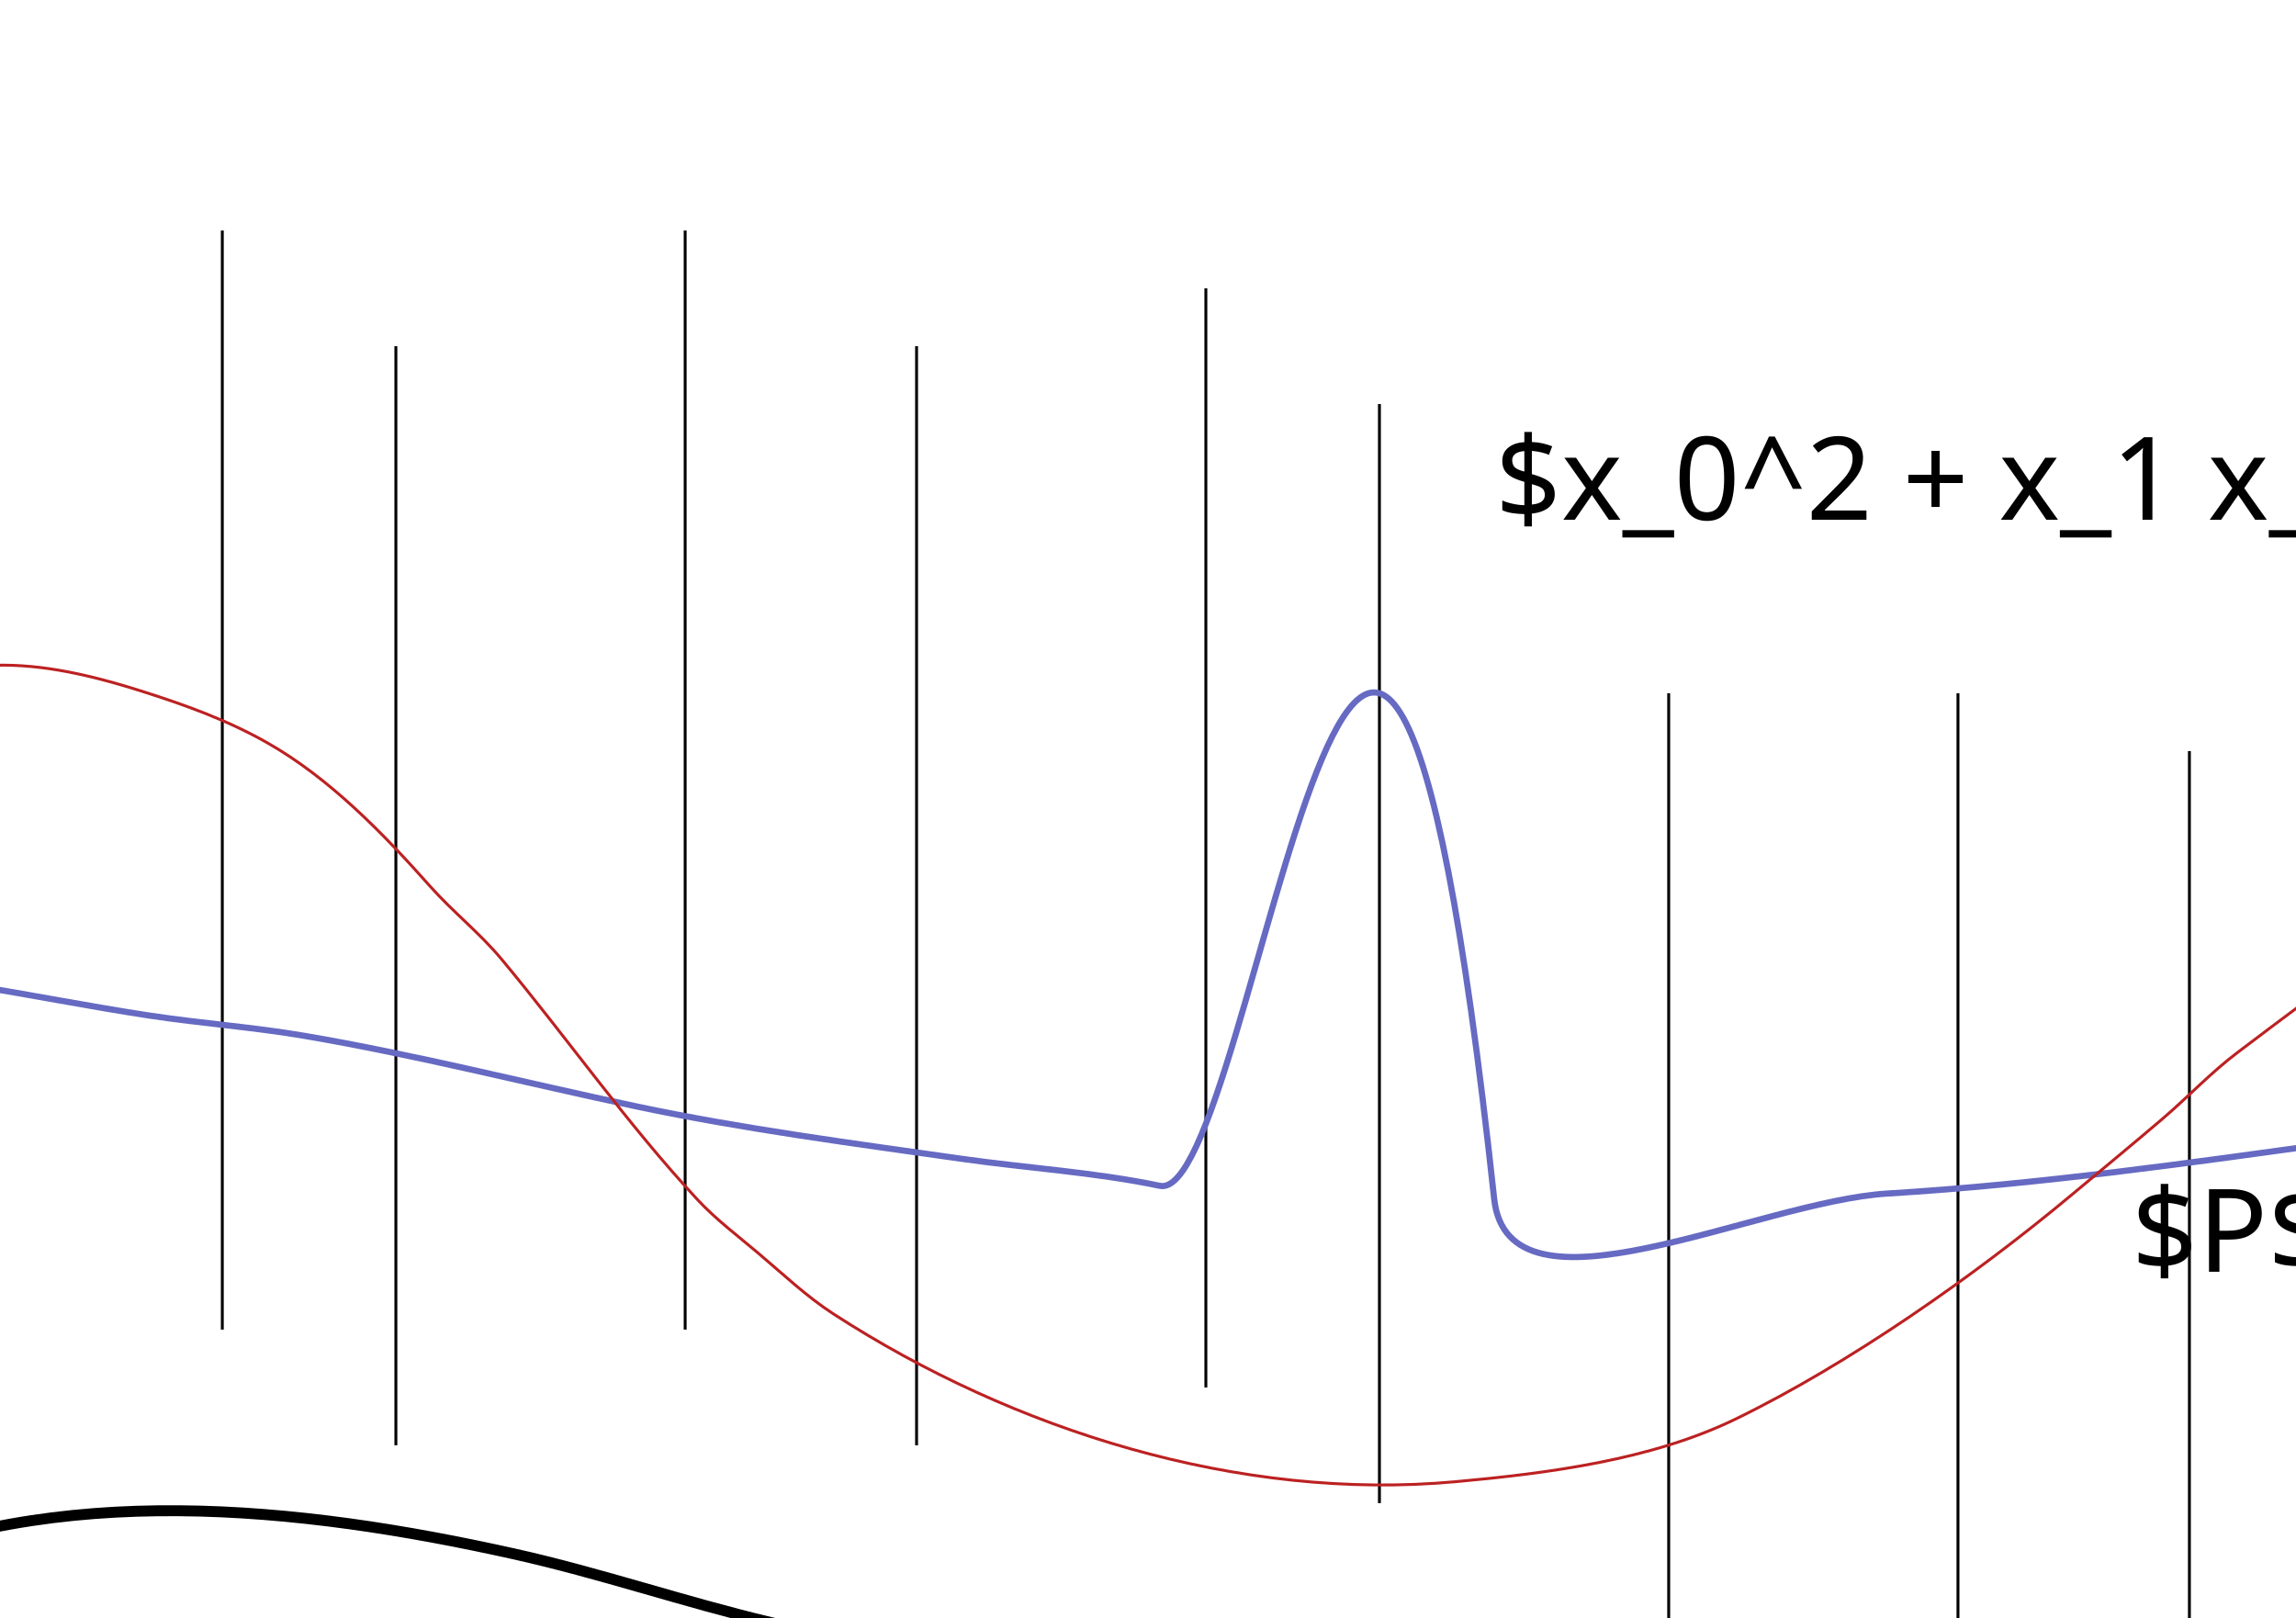
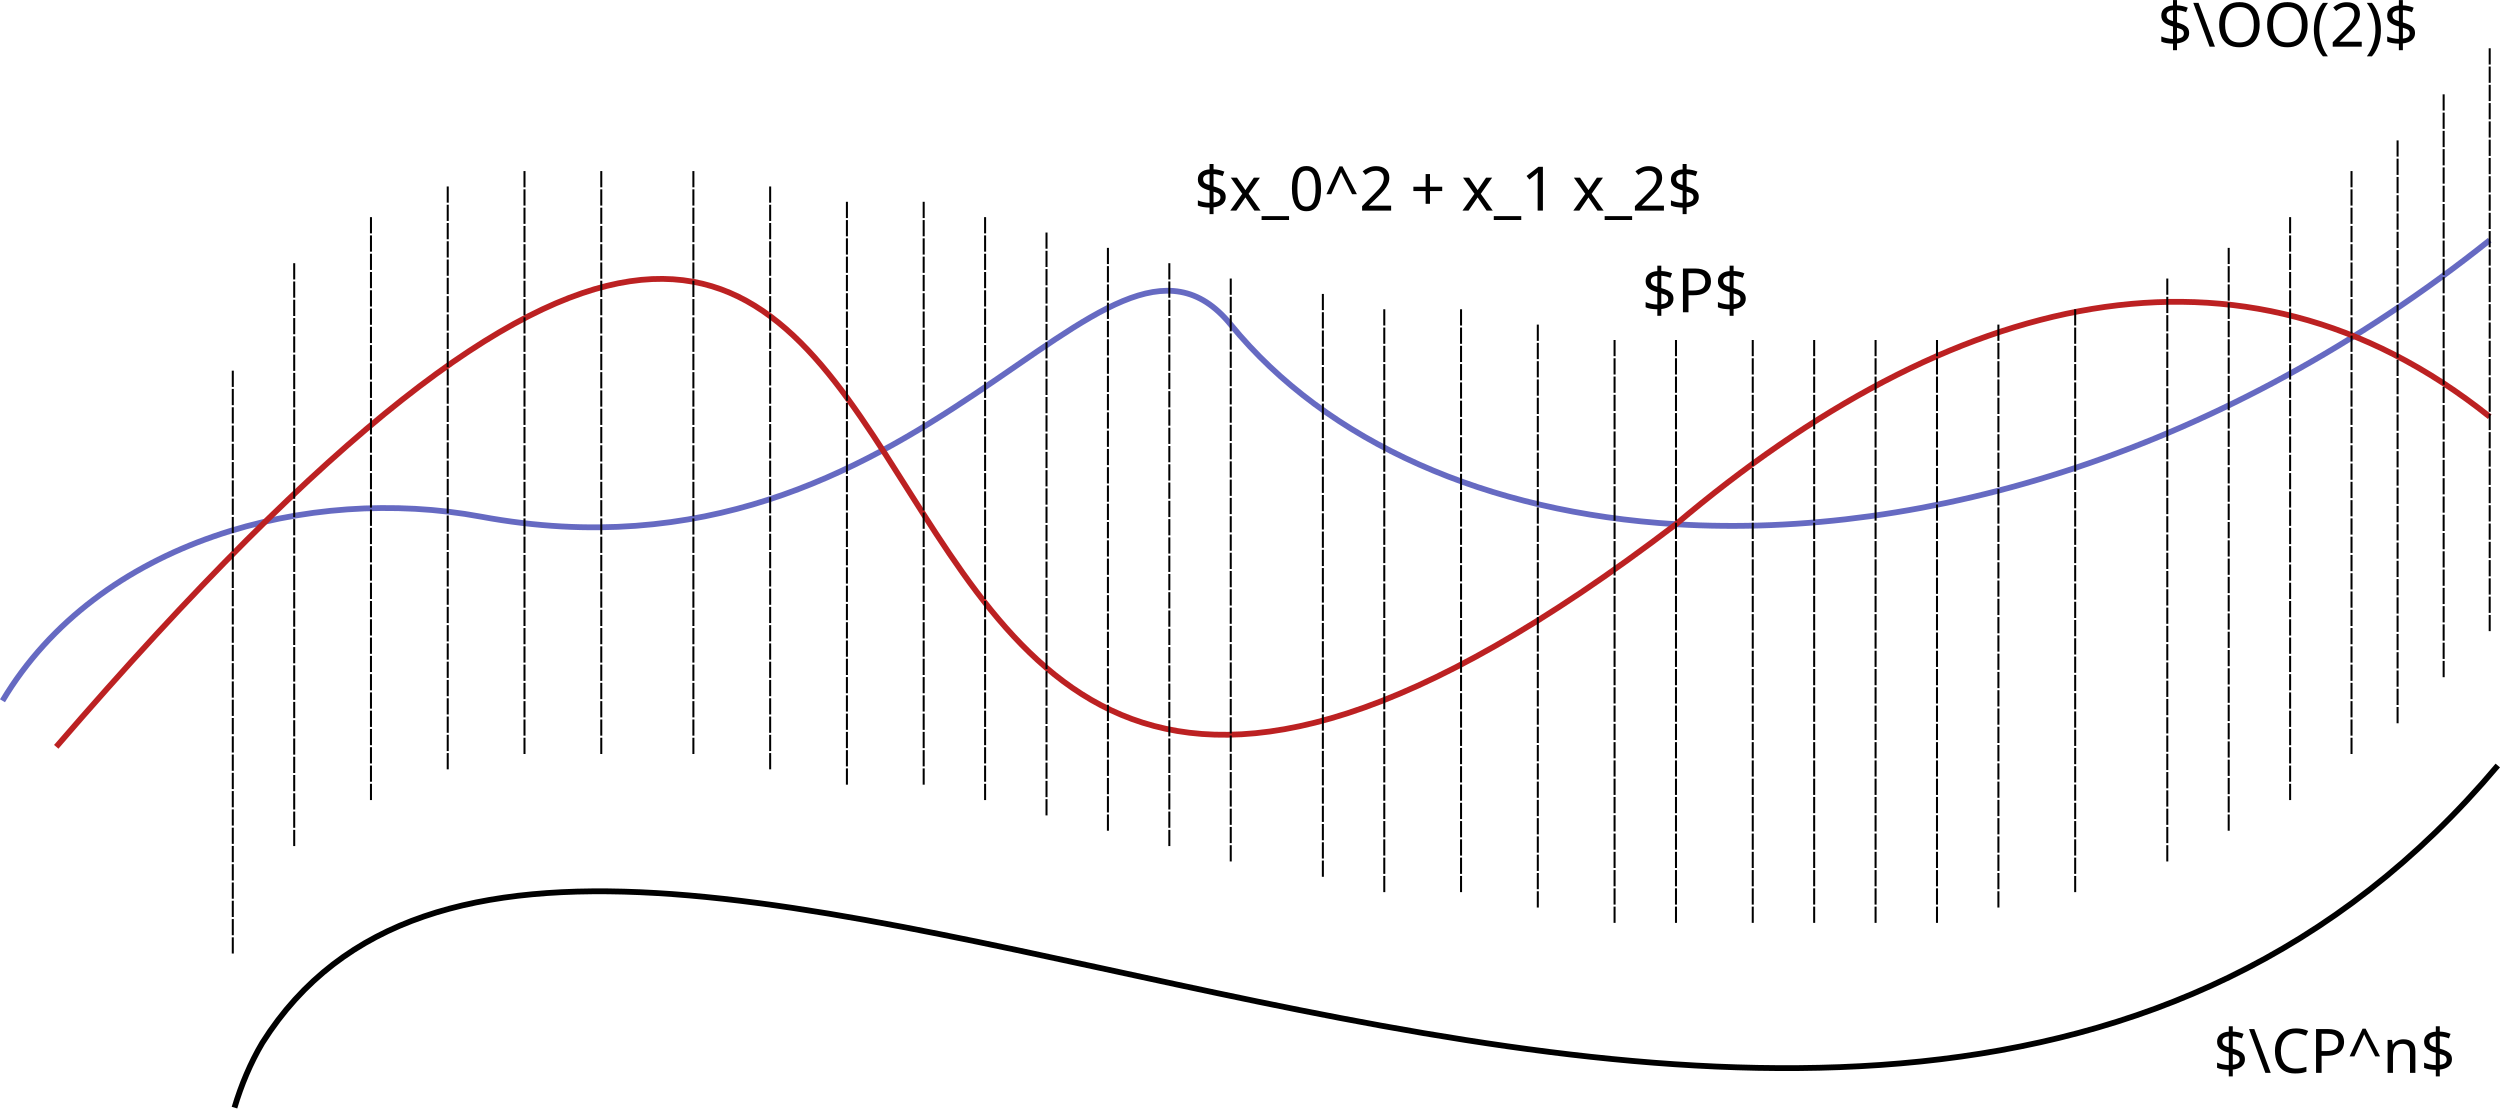
- <svg xmlns="http://www.w3.org/2000/svg" width="210mm" height="148mm" viewBox="0 0 210 148" version="1.1" id="svg8">
+ <svg xmlns="http://www.w3.org/2000/svg" width="430.828mm" height="191.021mm" viewBox="0 0 430.828 191.021" version="1.1" id="svg8">
  <defs id="defs2" />
-   <g id="layer1">
-     <path style="fill:none;stroke:#000000;stroke-width:1;stroke-linecap:butt;stroke-linejoin:miter;stroke-opacity:1;stroke-miterlimit:4;stroke-dasharray:none" d="m -53.75,195.708 c 0.843,-1.453 1.827,-2.833 2.529,-4.359 0.74,-1.609 1.042,-6.028 1.663,-8.121 1.145,-3.854 2.752,-7.701 4.8,-11.161 7.099,-11.995 18.288,-22.443 31.03,-28.181 18.851,-8.488 41.152,-6.104 60.738,-1.743 7.9,1.759 15.556,4.399 23.433,6.267 13.162,3.12 2.025,-0.142 15.458,3.226 12.918,3.239 25.632,7.36 38.438,11.013 6.745,1.924 12.418,3.706 19.351,4.969 24.564,4.472 50.735,6.359 75.402,1.594 23.354,-4.511 48.088,-16.751 66.294,-32 4.56,-3.819 6.805,-5.716 10.091,-9.975 1.058,-1.371 3.102,-4.423 2.91,-4.709 -0.248,-0.369 -0.655,-0.602 -0.983,-0.903" id="path835" />
-     <path style="fill:none;stroke:#000000;stroke-width:0.265px;stroke-linecap:butt;stroke-linejoin:miter;stroke-opacity:1" d="m -37.875,36.958 c 0,100.542 0,100.542 0,100.542" id="path837" />
-     <path style="fill:none;stroke:#000000;stroke-width:0.265px;stroke-linecap:butt;stroke-linejoin:miter;stroke-opacity:1" d="m -20.942,31.667 c 0,100.542 0,100.542 0,100.542" id="path837-3" />
-     <path style="fill:none;stroke:#000000;stroke-width:0.265px;stroke-linecap:butt;stroke-linejoin:miter;stroke-opacity:1" d="m -0.833,26.375 c 0,100.542 0,100.542 0,100.542" id="path837-6" />
-     <path style="fill:none;stroke:#000000;stroke-width:0.265px;stroke-linecap:butt;stroke-linejoin:miter;stroke-opacity:1" d="m 36.208,31.667 c 0,100.542 0,100.542 0,100.542" id="path837-7" />
-     <path style="fill:none;stroke:#000000;stroke-width:0.265px;stroke-linecap:butt;stroke-linejoin:miter;stroke-opacity:1" d="m 110.292,26.375 c 0,100.542 0,100.542 0,100.542" id="path837-5" />
-     <path style="fill:none;stroke:#000000;stroke-width:0.265px;stroke-linecap:butt;stroke-linejoin:miter;stroke-opacity:1" d="m 152.625,63.417 c 0,100.542 0,100.542 0,100.542" id="path837-35" />
-     <path style="fill:none;stroke:#000000;stroke-width:0.265px;stroke-linecap:butt;stroke-linejoin:miter;stroke-opacity:1" d="m 200.25,68.708 c 0,100.542 0,100.542 0,100.542" id="path837-62" />
-     <path style="fill:none;stroke:#000000;stroke-width:0.265px;stroke-linecap:butt;stroke-linejoin:miter;stroke-opacity:1" d="m 253.167,52.833 c 0,100.542 0,100.542 0,100.542" id="path837-9" />
-     <path style="fill:none;stroke:#000000;stroke-width:0.265px;stroke-linecap:butt;stroke-linejoin:miter;stroke-opacity:1" d="m 279.625,21.083 c 0,100.542 0,100.542 0,100.542" id="path837-1" />
-     <path style="fill:none;stroke:#000000;stroke-width:0.265px;stroke-linecap:butt;stroke-linejoin:miter;stroke-opacity:1" d="m 126.167,36.958 c 0,100.542 0,100.542 0,100.542" id="path837-2" />
-     <path style="fill:none;stroke:#000000;stroke-width:0.265px;stroke-linecap:butt;stroke-linejoin:miter;stroke-opacity:1" d="m 62.667,21.083 c 0,100.542 0,100.542 0,100.542" id="path837-70" />
-     <path style="fill:none;stroke:#000000;stroke-width:0.265px;stroke-linecap:butt;stroke-linejoin:miter;stroke-opacity:1" d="m 20.333,21.083 c 0,100.542 0,100.542 0,100.542" id="path837-93" />
-     <path style="fill:none;stroke:#000000;stroke-width:0.265px;stroke-linecap:butt;stroke-linejoin:miter;stroke-opacity:1" d="m 179.083,63.417 c 0,100.542 0,100.542 0,100.542" id="path837-60" />
-     <path style="fill:none;stroke:#000000;stroke-width:0.265px;stroke-linecap:butt;stroke-linejoin:miter;stroke-opacity:1" d="m 83.833,31.667 c 0,100.542 0,100.542 0,100.542" id="path837-626" />
-     <path style="fill:none;stroke:#000000;stroke-width:0.265px;stroke-linecap:butt;stroke-linejoin:miter;stroke-opacity:1" d="m 226.708,52.833 c 0,100.542 0,100.542 0,100.542" id="path837-18" />
-     <path style="fill:none;stroke:#000000;stroke-width:0.265px;stroke-linecap:butt;stroke-linejoin:miter;stroke-opacity:1" d="m 269.042,42.25 c 0,100.542 0,100.542 0,100.542" id="path837-79" />
-     <path style="fill:none;stroke:#000000;stroke-width:0.265px;stroke-linecap:butt;stroke-linejoin:miter;stroke-opacity:1" d="m 300.792,5.208 c 0,100.542 0,100.542 0,100.542" id="path837-20" />
-     <path style="fill:none;stroke:#000000;stroke-width:0.465;stroke-linecap:butt;stroke-linejoin:miter;stroke-opacity:1;stroke-miterlimit:4;stroke-dasharray:none" d="m -59.042,42.25 c 0,100.542 0,100.542 0,100.542" id="path837-23" />
-     <path style="fill:none;stroke:#666ac2;stroke-width:0.565;stroke-linecap:butt;stroke-linejoin:miter;stroke-miterlimit:4;stroke-dasharray:none;stroke-opacity:1" d="m -85.5,121.625 c 1.407,-1.347 0.833,-3.372 1.85,-4.881 3.308,-4.908 12.672,-11.524 17.726,-14.461 3.815,-2.217 7.446,-4.578 11.528,-6.304 7.258,-3.069 15.327,-4.097 23.018,-5.488 4.1,-0.741 8.133,-1.674 12.321,-1.743 11.138,-0.183 21.799,2.499 32.731,4.153 4.711,0.713 9.472,1.053 14.173,1.854 10.213,1.74 20.226,4.311 30.35,6.452 9.801,2.073 19.761,3.368 29.67,4.783 6.066,0.866 12.218,1.231 18.218,2.484 8.799,1.839 19.265,-103.26 30.577,1.187 1.29,11.909 24.018,0.241 35.981,-0.482 13.863,-0.838 27.642,-2.802 41.386,-4.709 6.189,-0.859 12.417,-1.438 18.595,-2.373 7.081,-1.072 13.974,-2.724 20.939,-4.375 6.715,-1.592 13.517,-2.961 20.145,-4.895 7.087,-2.067 14.239,-5.168 20.825,-8.491 7.997,-4.035 15.373,-9.579 22.602,-14.832 3.764,-2.735 7.616,-5.163 11.188,-8.158 0.423,-0.355 3.767,-3.071 4.158,-3.448 1.426,-1.379 -1.259,-1.601 0.061,-1.187" id="path1003" />
-     <path style="fill:none;stroke:#bc2122;stroke-width:0.265;stroke-linecap:butt;stroke-linejoin:miter;stroke-opacity:1;stroke-miterlimit:4;stroke-dasharray:none" d="m -74.917,137.5 c -0.555,0.299 -1.773,1.52 -1.665,0.898 0.272,-1.565 5.017,-5.6 6.236,-7.082 2.747,-3.34 2.209,-3.028 4.498,-6.118 3.92,-5.293 7.997,-10.453 11.754,-15.87 7.892,-11.378 15.09,-23.356 24.605,-33.483 1.881,-2.002 3.588,-4.178 5.783,-5.859 2.692,-2.061 5.486,-3.654 8.542,-5.08 10.685,-4.987 17.085,-5.18 28.158,-1.669 3.972,1.26 7.811,2.643 11.452,4.709 5.686,3.227 10.599,8.293 14.891,13.126 2.076,2.338 4.534,4.265 6.539,6.674 6.028,7.247 11.496,15.076 17.915,21.988 1.667,1.795 3.691,3.319 5.556,4.895 2.232,1.885 4.421,3.969 6.879,5.562 16.478,10.678 37.138,17.151 56.882,15.351 8.482,-0.773 17.946,-1.987 25.663,-5.747 10.44,-5.087 21.873,-13.116 30.766,-20.542 2.743,-2.291 5.519,-4.578 8.239,-6.897 2.327,-1.984 4.432,-4.238 6.879,-6.081 3.952,-2.976 8.001,-6.086 12.095,-8.862 2.36,-1.601 4.976,-2.821 7.37,-4.375 2.787,-1.809 5.336,-3.941 8.126,-5.747 2.624,-1.698 5.597,-2.805 8.315,-4.338 2.495,-1.408 4.767,-3.178 7.257,-4.598 5.904,-3.368 12.919,-6.027 19.616,-7.231 14.419,-2.592 33.066,4.2 46.375,9.641 7.199,2.943 14.835,4.831 21.657,8.64 6.553,3.659 13.384,7.105 20.485,9.604 1.072,0.377 7.747,2.387 8.769,2.002 0.247,-0.093 -0.286,-0.445 -0.428,-0.667" id="path1005" />
-     <text xml:space="preserve" style="font-size:10.583px;line-height:1.25;font-family:sans-serif;word-spacing:0px;stroke-width:0.265" x="295.5" y="163.958" id="text1009">
-       <tspan id="tspan1007" x="295.5" y="163.958" style="stroke-width:0.265">$\CP^n$</tspan>
-       <tspan x="295.5" y="177.187" style="stroke-width:0.265" id="tspan1011" />
+   <g id="layer1" transform="translate(85.92933,-7.475282)">
+     <path style="fill:none;stroke:#000000;stroke-width:1;stroke-linecap:butt;stroke-linejoin:miter;stroke-miterlimit:4;stroke-dasharray:none;stroke-opacity:1" d="m -45.521,198.354 c 1.145,-3.854 2.752,-7.701 4.8,-11.161 C 14.549,99.554 233.083,271.805 344.517,139.397" id="path835" />
+     <path id="path1003" style="fill:none;stroke:#666ac2;stroke-width:1;stroke-linecap:butt;stroke-linejoin:miter;stroke-miterlimit:4;stroke-dasharray:none;stroke-opacity:1" d="M -85.5,128.24 C -68.961,100.532 -32.577,91.023 -3.042,96.511 73.642,110.759 104.399,36.785 126.167,63.417 c 16.628,20.344 44.232,32.41 76.729,34.396 42.883,2.62 94.285,-12.314 140.229,-48.948" />
+     <path style="fill:none;stroke:#bc2122;stroke-width:1;stroke-linecap:butt;stroke-linejoin:miter;stroke-miterlimit:4;stroke-dasharray:none;stroke-opacity:1" d="M -76.24,136.177 C 115.682,-86.299 20.066,237.332 202.896,97.813 250.115,57.884 300.131,44.975 343.125,79.292" id="path1005" />
+     <text xml:space="preserve" style="font-size:10.583px;line-height:1.25;font-family:sans-serif;word-spacing:0px;stroke-width:0.265" x="295.487" y="192.359" id="text1009">
+       <tspan id="tspan1007" x="295.487" y="192.359" style="stroke-width:0.265">$\CP^n$</tspan>
+       <tspan x="295.487" y="205.588" style="stroke-width:0.265" id="tspan1011" />
    </text>
-     <text xml:space="preserve" style="font-size:10.583px;line-height:1.25;font-family:sans-serif;word-spacing:0px;stroke-width:0.265" x="321.958" y="15.792" id="text1015">
-       <tspan id="tspan1013" x="321.958" y="15.792" style="stroke-width:0.265">$\OO(2)$</tspan>
+     <text xml:space="preserve" style="font-size:10.583px;line-height:1.25;font-family:sans-serif;word-spacing:0px;stroke-width:0.265" x="285.874" y="15.516" id="text1015">
+       <tspan id="tspan1013" x="285.874" y="15.516" style="stroke-width:0.265">$\OO(2)$</tspan>
    </text>
-     <text xml:space="preserve" style="font-size:10.583px;line-height:1.25;font-family:sans-serif;word-spacing:0px;stroke-width:0.265" x="194.958" y="116.333" id="text1019">
-       <tspan id="tspan1017" x="194.958" y="116.333" style="stroke-width:0.265">$P$</tspan>
+     <text xml:space="preserve" style="font-size:10.583px;line-height:1.25;font-family:sans-serif;word-spacing:0px;stroke-width:0.265" x="197.008" y="61.294" id="text1019">
+       <tspan id="tspan1017" x="197.008" y="61.294" style="stroke-width:0.265">$P$</tspan>
    </text>
-     <text xml:space="preserve" style="font-size:10.583px;line-height:1.25;font-family:sans-serif;word-spacing:0px;stroke-width:0.265" x="136.75" y="47.542" id="text1023">
-       <tspan id="tspan1021" x="136.75" y="47.542" style="stroke-width:0.265">$x_0^2 + x_1 x_2$</tspan>
+     <text xml:space="preserve" style="font-size:10.583px;line-height:1.25;font-family:sans-serif;word-spacing:0px;stroke-width:0.265" x="119.844" y="43.765" id="text1023">
+       <tspan id="tspan1021" x="119.844" y="43.765" style="stroke-width:0.265">$x_0^2 + x_1 x_2$</tspan>
    </text>
-     <circle style="fill:#bc2122;fill-opacity:0.531;fill-rule:evenodd;stroke:#666ac2;stroke-width:1;stroke-linejoin:round;stroke-miterlimit:4;stroke-dasharray:none" id="path1025" d="m 126.288,58.166 a 5.292,5.292 0 0 1 3.246,6.718 5.292,5.292 0 0 1 -6.698,3.286 5.292,5.292 0 0 1 -3.327,-6.678 5.292,5.292 0 0 1 6.658,-3.367" />
-     <circle style="fill:#bc2122;fill-opacity:0.531;fill-rule:evenodd;stroke:#666ac2;stroke-width:1;stroke-linejoin:round;stroke-miterlimit:4;stroke-dasharray:none" id="path1027" d="m 194.958,100.458 a 5.292,5.292 0 0 1 3.246,6.718 5.292,5.292 0 0 1 -6.698,3.286 5.292,5.292 0 0 1 -3.327,-6.678 5.292,5.292 0 0 1 6.658,-3.367" />
+     <circle style="fill:#bc2122;fill-opacity:0.531;fill-rule:evenodd;stroke:#666ac2;stroke-width:0.991;stroke-linejoin:round;stroke-miterlimit:4;stroke-dasharray:none" id="path1025" d="m 127.754,58.695 a 5.201,5.292 0 0 1 3.19,6.718 5.201,5.292 0 0 1 -6.583,3.286 5.201,5.292 0 0 1 -3.27,-6.678 5.201,5.292 0 0 1 6.543,-3.367" />
+     <circle style="fill:#bc2122;fill-opacity:0.531;fill-rule:evenodd;stroke:#666ac2;stroke-width:1;stroke-linejoin:round;stroke-miterlimit:4;stroke-dasharray:none" id="path1027" d="m 204.605,93.091 a 5.292,5.292 0 0 1 3.246,6.718 5.292,5.292 0 0 1 -6.698,3.286 5.292,5.292 0 0 1 -3.327,-6.678 5.292,5.292 0 0 1 6.658,-3.367" />
+     <path style="fill:none;stroke:#000000;stroke-width:0;stroke-linecap:butt;stroke-linejoin:miter;stroke-miterlimit:4;stroke-dasharray:none;stroke-opacity:1" d="m -45.521,174.542 c 1.145,-3.854 2.752,-7.701 4.8,-11.161 55.269,-87.639 273.804,84.612 385.237,-47.796" id="path835-3" />
+     <g id="g1222" style="fill:#bc2122;fill-opacity:0.531;stroke:#000000;stroke-width:0.35;stroke-miterlimit:4;stroke-dasharray:2.8,0.35;stroke-dashoffset:0;stroke-opacity:1">
+       <path style="fill:#bc2122;fill-opacity:0.531;stroke:#000000;stroke-width:0.35;stroke-linecap:butt;stroke-linejoin:miter;stroke-miterlimit:4;stroke-dasharray:2.8,0.35;stroke-dashoffset:0;stroke-opacity:1" d="m -35.229,52.833 c 0,100.542 0,100.542 0,100.542" id="path837" />
+       <path style="fill:#bc2122;fill-opacity:0.531;stroke:#000000;stroke-width:0.35;stroke-linecap:butt;stroke-linejoin:miter;stroke-miterlimit:4;stroke-dasharray:2.8,0.35;stroke-dashoffset:0;stroke-opacity:1" d="m -22,44.896 c 0,100.542 0,100.542 0,100.542" id="path837-3" />
+       <path style="fill:#bc2122;fill-opacity:0.531;stroke:#000000;stroke-width:0.35;stroke-linecap:butt;stroke-linejoin:miter;stroke-miterlimit:4;stroke-dasharray:2.8,0.35;stroke-dashoffset:0;stroke-opacity:1" d="m -8.771,39.604 c 0,100.542 0,100.542 0,100.542" id="path837-6" />
+       <path style="fill:#bc2122;fill-opacity:0.531;stroke:#000000;stroke-width:0.35;stroke-linecap:butt;stroke-linejoin:miter;stroke-miterlimit:4;stroke-dasharray:2.8,0.35;stroke-dashoffset:0;stroke-opacity:1" d="m 33.562,36.958 c 0,100.542 0,100.542 0,100.542" id="path837-7" />
+       <path style="fill:#bc2122;fill-opacity:0.531;stroke:#000000;stroke-width:0.35;stroke-linecap:butt;stroke-linejoin:miter;stroke-miterlimit:4;stroke-dasharray:2.8,0.35;stroke-dashoffset:0;stroke-opacity:1" d="m 105,50.188 c 0,100.542 0,100.542 0,100.542" id="path837-5" />
+       <path style="fill:#bc2122;fill-opacity:0.531;stroke:#000000;stroke-width:0.35;stroke-linecap:butt;stroke-linejoin:miter;stroke-miterlimit:4;stroke-dasharray:2.8,0.35;stroke-dashoffset:0;stroke-opacity:1" d="m 142.042,58.125 c 0,100.542 0,100.542 0,100.542" id="path837-35" />
+       <path style="fill:#bc2122;fill-opacity:0.531;stroke:#000000;stroke-width:0.35;stroke-linecap:butt;stroke-linejoin:miter;stroke-miterlimit:4;stroke-dasharray:2.8,0.35;stroke-dashoffset:0;stroke-opacity:1" d="m 115.583,52.833 c 0,100.542 0,100.542 0,100.542" id="path837-2" />
+       <path style="fill:#bc2122;fill-opacity:0.531;stroke:#000000;stroke-width:0.35;stroke-linecap:butt;stroke-linejoin:miter;stroke-miterlimit:4;stroke-dasharray:2.8,0.35;stroke-dashoffset:0;stroke-opacity:1" d="m 46.792,39.604 c 0,100.542 0,100.542 0,100.542" id="path837-70" />
+       <path style="fill:#bc2122;fill-opacity:0.531;stroke:#000000;stroke-width:0.35;stroke-linecap:butt;stroke-linejoin:miter;stroke-miterlimit:4;stroke-dasharray:2.8,0.35;stroke-dashoffset:0;stroke-opacity:1" d="m 17.688,36.958 c 0,100.542 0,100.542 0,100.542" id="path837-93" />
+       <path style="fill:#bc2122;fill-opacity:0.531;stroke:#000000;stroke-width:0.35;stroke-linecap:butt;stroke-linejoin:miter;stroke-miterlimit:4;stroke-dasharray:2.8,0.35;stroke-dashoffset:0;stroke-opacity:1" d="m 83.833,44.896 c 0,100.542 0,100.542 0,100.542" id="path837-626" />
+       <path style="fill:#bc2122;fill-opacity:0.531;stroke:#000000;stroke-width:0.35;stroke-linecap:butt;stroke-linejoin:miter;stroke-miterlimit:4;stroke-dasharray:2.8,0.35;stroke-dashoffset:0;stroke-opacity:1" d="m -45.812,71.354 c 0,100.542 0,100.542 0,100.542" id="path837-23" />
+       <path style="fill:#bc2122;fill-opacity:0.531;stroke:#000000;stroke-width:0.35;stroke-linecap:butt;stroke-linejoin:miter;stroke-miterlimit:4;stroke-dasharray:2.8,0.35;stroke-dashoffset:0;stroke-opacity:1" d="m 4.458,36.958 c 0,100.542 0,100.542 0,100.542" id="path837-93-6" />
+       <path style="fill:#bc2122;fill-opacity:0.531;stroke:#000000;stroke-width:0.35;stroke-linecap:butt;stroke-linejoin:miter;stroke-miterlimit:4;stroke-dasharray:2.8,0.35;stroke-dashoffset:0;stroke-opacity:1" d="m 60.021,42.25 c 0,100.542 0,100.542 0,100.542" id="path837-70-7" />
+       <path style="fill:#bc2122;fill-opacity:0.531;stroke:#000000;stroke-width:0.35;stroke-linecap:butt;stroke-linejoin:miter;stroke-miterlimit:4;stroke-dasharray:2.8,0.35;stroke-dashoffset:0;stroke-opacity:1" d="m 73.25,42.25 c 0,100.542 0,100.542 0,100.542" id="path837-70-5" />
+       <path style="fill:#bc2122;fill-opacity:0.531;stroke:#000000;stroke-width:0.35;stroke-linecap:butt;stroke-linejoin:miter;stroke-miterlimit:4;stroke-dasharray:2.8,0.35;stroke-dashoffset:0;stroke-opacity:1" d="m 94.417,47.542 c 0,100.542 0,100.542 0,100.542" id="path837-70-3" />
+       <path style="fill:#bc2122;fill-opacity:0.531;stroke:#000000;stroke-width:0.35;stroke-linecap:butt;stroke-linejoin:miter;stroke-miterlimit:4;stroke-dasharray:2.8,0.35;stroke-dashoffset:0;stroke-opacity:1" d="m 126.167,55.479 c 0,100.542 0,100.542 0,100.542" id="path837-70-56" />
+       <path style="fill:#bc2122;fill-opacity:0.531;stroke:#000000;stroke-width:0.35;stroke-linecap:butt;stroke-linejoin:miter;stroke-miterlimit:4;stroke-dasharray:2.8,0.35;stroke-dashoffset:0;stroke-opacity:1" d="m 152.625,60.771 c 0,100.542 0,100.542 0,100.542" id="path837-35-2-1" />
+       <path style="fill:#bc2122;fill-opacity:0.531;stroke:#000000;stroke-width:0.35;stroke-linecap:butt;stroke-linejoin:miter;stroke-miterlimit:4;stroke-dasharray:2.8,0.35;stroke-dashoffset:0;stroke-opacity:1" d="m 165.854,60.771 c 0,100.542 0,100.542 0,100.542" id="path837-35-2-1-7" />
+       <path style="fill:#bc2122;fill-opacity:0.531;stroke:#000000;stroke-width:0.35;stroke-linecap:butt;stroke-linejoin:miter;stroke-miterlimit:4;stroke-dasharray:2.8,0.35;stroke-dashoffset:0;stroke-opacity:1" d="m 179.083,63.417 c 0,100.542 0,100.542 0,100.542" id="path837-35-2-1-0" />
+       <path style="fill:#bc2122;fill-opacity:0.531;stroke:#000000;stroke-width:0.35;stroke-linecap:butt;stroke-linejoin:miter;stroke-miterlimit:4;stroke-dasharray:2.8,0.35;stroke-dashoffset:0;stroke-opacity:1" d="m 192.312,66.063 c 0,100.542 0,100.542 0,100.542" id="path837-35-2-1-9" />
+       <path style="fill:#bc2122;fill-opacity:0.531;stroke:#000000;stroke-width:0.35;stroke-linecap:butt;stroke-linejoin:miter;stroke-miterlimit:4;stroke-dasharray:2.8,0.35;stroke-dashoffset:0;stroke-opacity:1" d="m 202.896,66.063 c 0,100.542 0,100.542 0,100.542" id="path837-35-2-1-3" />
+       <path style="fill:#bc2122;fill-opacity:0.531;stroke:#000000;stroke-width:0.35;stroke-linecap:butt;stroke-linejoin:miter;stroke-miterlimit:4;stroke-dasharray:2.8,0.35;stroke-dashoffset:0;stroke-opacity:1" d="m 216.125,66.063 c 0,100.542 0,100.542 0,100.542" id="path837-35-2-1-6" />
+       <path style="fill:#bc2122;fill-opacity:0.531;stroke:#000000;stroke-width:0.35;stroke-linecap:butt;stroke-linejoin:miter;stroke-miterlimit:4;stroke-dasharray:2.8,0.35;stroke-dashoffset:0;stroke-opacity:1" d="m 226.708,66.063 c 0,100.542 0,100.542 0,100.542" id="path837-35-2-1-06" />
+       <path style="fill:#bc2122;fill-opacity:0.531;stroke:#000000;stroke-width:0.35;stroke-linecap:butt;stroke-linejoin:miter;stroke-miterlimit:4;stroke-dasharray:2.8,0.35;stroke-dashoffset:0;stroke-opacity:1" d="m 237.292,66.063 c 0,100.542 0,100.542 0,100.542" id="path837-35-2-1-2" />
+       <path style="fill:#bc2122;fill-opacity:0.531;stroke:#000000;stroke-width:0.35;stroke-linecap:butt;stroke-linejoin:miter;stroke-miterlimit:4;stroke-dasharray:2.8,0.35;stroke-dashoffset:0;stroke-opacity:1" d="m 247.875,66.063 c 0,100.542 0,100.542 0,100.542" id="path837-35-2-1-61" />
+       <path style="fill:#bc2122;fill-opacity:0.531;stroke:#000000;stroke-width:0.35;stroke-linecap:butt;stroke-linejoin:miter;stroke-miterlimit:4;stroke-dasharray:2.8,0.35;stroke-dashoffset:0;stroke-opacity:1" d="m 258.458,63.417 c 0,100.542 0,100.542 0,100.542" id="path837-35-2-1-8" />
+       <path style="fill:#bc2122;fill-opacity:0.531;stroke:#000000;stroke-width:0.35;stroke-linecap:butt;stroke-linejoin:miter;stroke-miterlimit:4;stroke-dasharray:2.8,0.35;stroke-dashoffset:0;stroke-opacity:1" d="m 271.688,60.771 c 0,100.542 0,100.542 0,100.542" id="path837-35-2-1-79" />
+       <path style="fill:#bc2122;fill-opacity:0.531;stroke:#000000;stroke-width:0.35;stroke-linecap:butt;stroke-linejoin:miter;stroke-miterlimit:4;stroke-dasharray:2.8,0.35;stroke-dashoffset:0;stroke-opacity:1" d="m 287.562,55.479 c 0,100.542 0,100.542 0,100.542" id="path837-35-2-1-20" />
+       <path style="fill:#bc2122;fill-opacity:0.531;stroke:#000000;stroke-width:0.35;stroke-linecap:butt;stroke-linejoin:miter;stroke-miterlimit:4;stroke-dasharray:2.8,0.35;stroke-dashoffset:0;stroke-opacity:1" d="m 308.729,44.896 c 0,100.542 0,100.542 0,100.542" id="path837-35-2-1-23" />
+       <path style="fill:#bc2122;fill-opacity:0.531;stroke:#000000;stroke-width:0.35;stroke-linecap:butt;stroke-linejoin:miter;stroke-miterlimit:4;stroke-dasharray:2.8,0.35;stroke-dashoffset:0;stroke-opacity:1" d="m 298.146,50.188 c 0,100.542 0,100.542 0,100.542" id="path837-35-2-1-75" />
+       <path style="fill:#bc2122;fill-opacity:0.531;stroke:#000000;stroke-width:0.35;stroke-linecap:butt;stroke-linejoin:miter;stroke-miterlimit:4;stroke-dasharray:2.8,0.35;stroke-dashoffset:0;stroke-opacity:1" d="m 319.312,36.958 c 0,100.542 0,100.542 0,100.542" id="path837-35-2-1-92" />
+       <path style="fill:#bc2122;fill-opacity:0.531;stroke:#000000;stroke-width:0.35;stroke-linecap:butt;stroke-linejoin:miter;stroke-miterlimit:4;stroke-dasharray:2.8,0.35;stroke-dashoffset:0;stroke-opacity:1" d="m 343.125,15.792 c 0,100.542 0,100.542 0,100.542" id="path837-35-2-1-28" />
+       <path style="fill:#bc2122;fill-opacity:0.531;stroke:#000000;stroke-width:0.35;stroke-linecap:butt;stroke-linejoin:miter;stroke-miterlimit:4;stroke-dasharray:2.8,0.35;stroke-dashoffset:0;stroke-opacity:1" d="m 327.25,31.667 c 0,100.542 0,100.542 0,100.542" id="path837-35-2-1-97" />
+       <path style="fill:#bc2122;fill-opacity:0.531;stroke:#000000;stroke-width:0.35;stroke-linecap:butt;stroke-linejoin:miter;stroke-miterlimit:4;stroke-dasharray:2.8,0.35;stroke-dashoffset:0;stroke-opacity:1" d="m 335.188,23.729 c 0,100.542 0,100.542 0,100.542" id="path837-35-2-1-36" />
+     </g>
  </g>
</svg>
